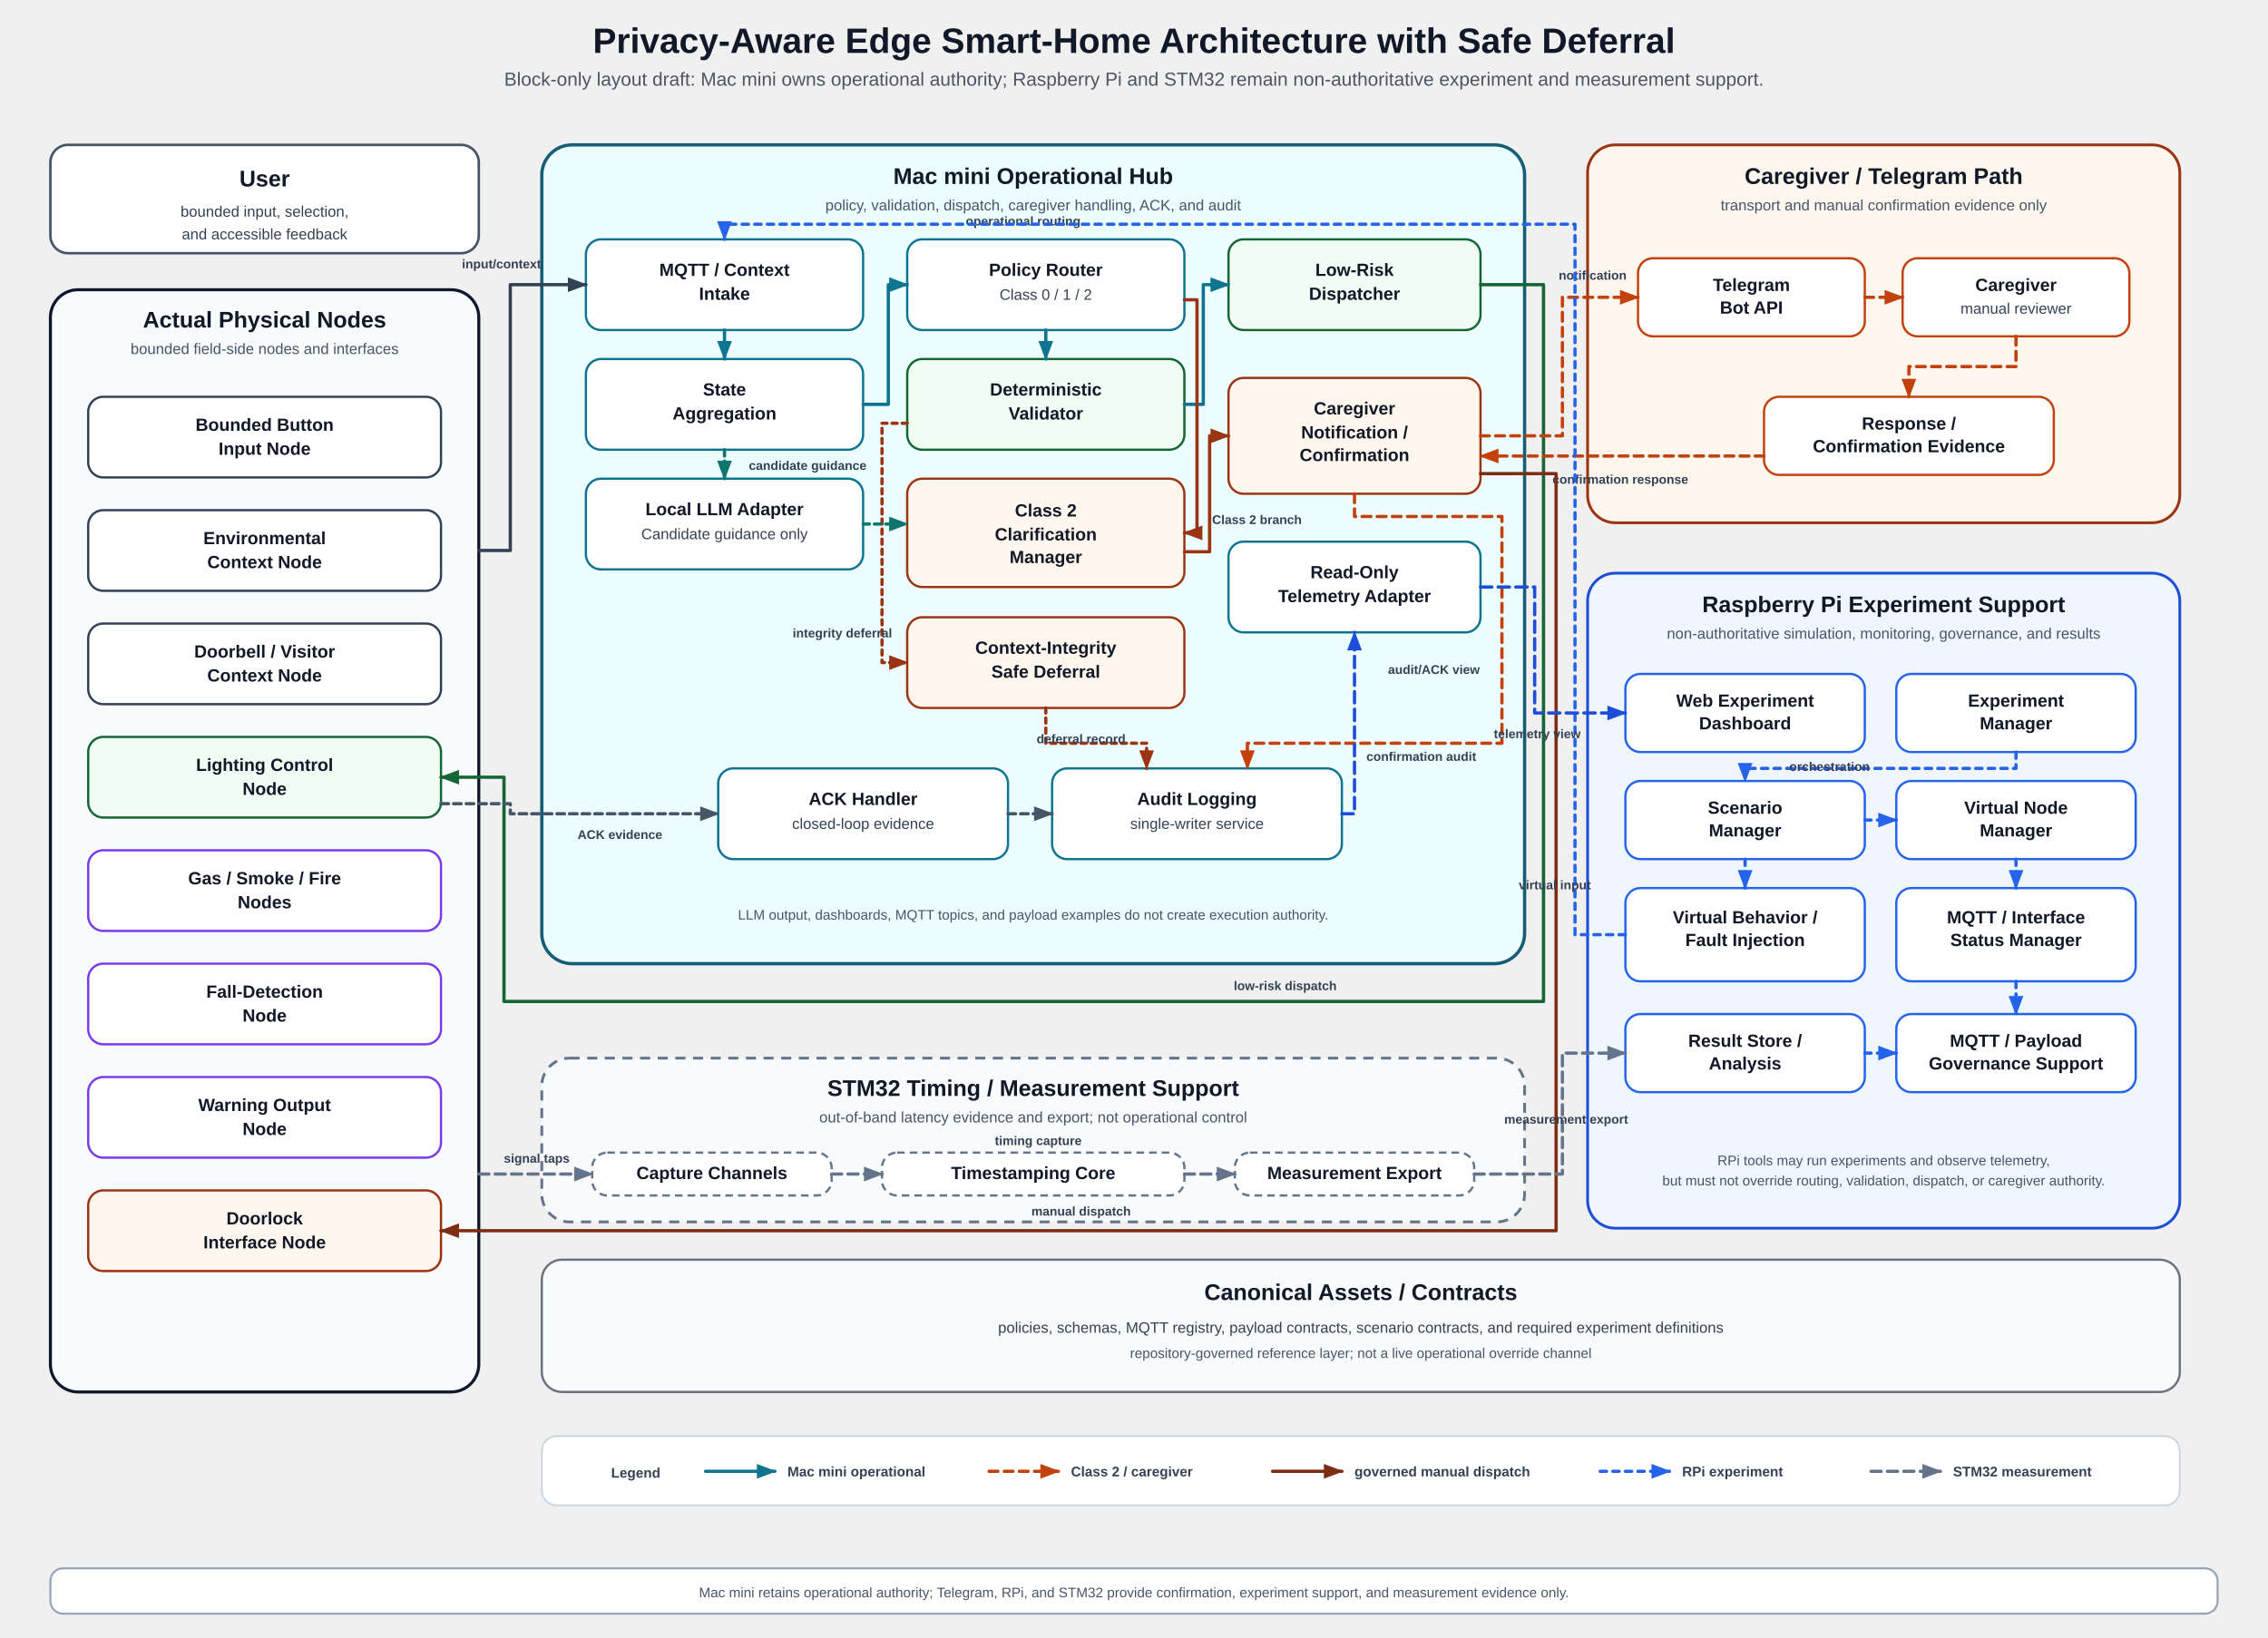
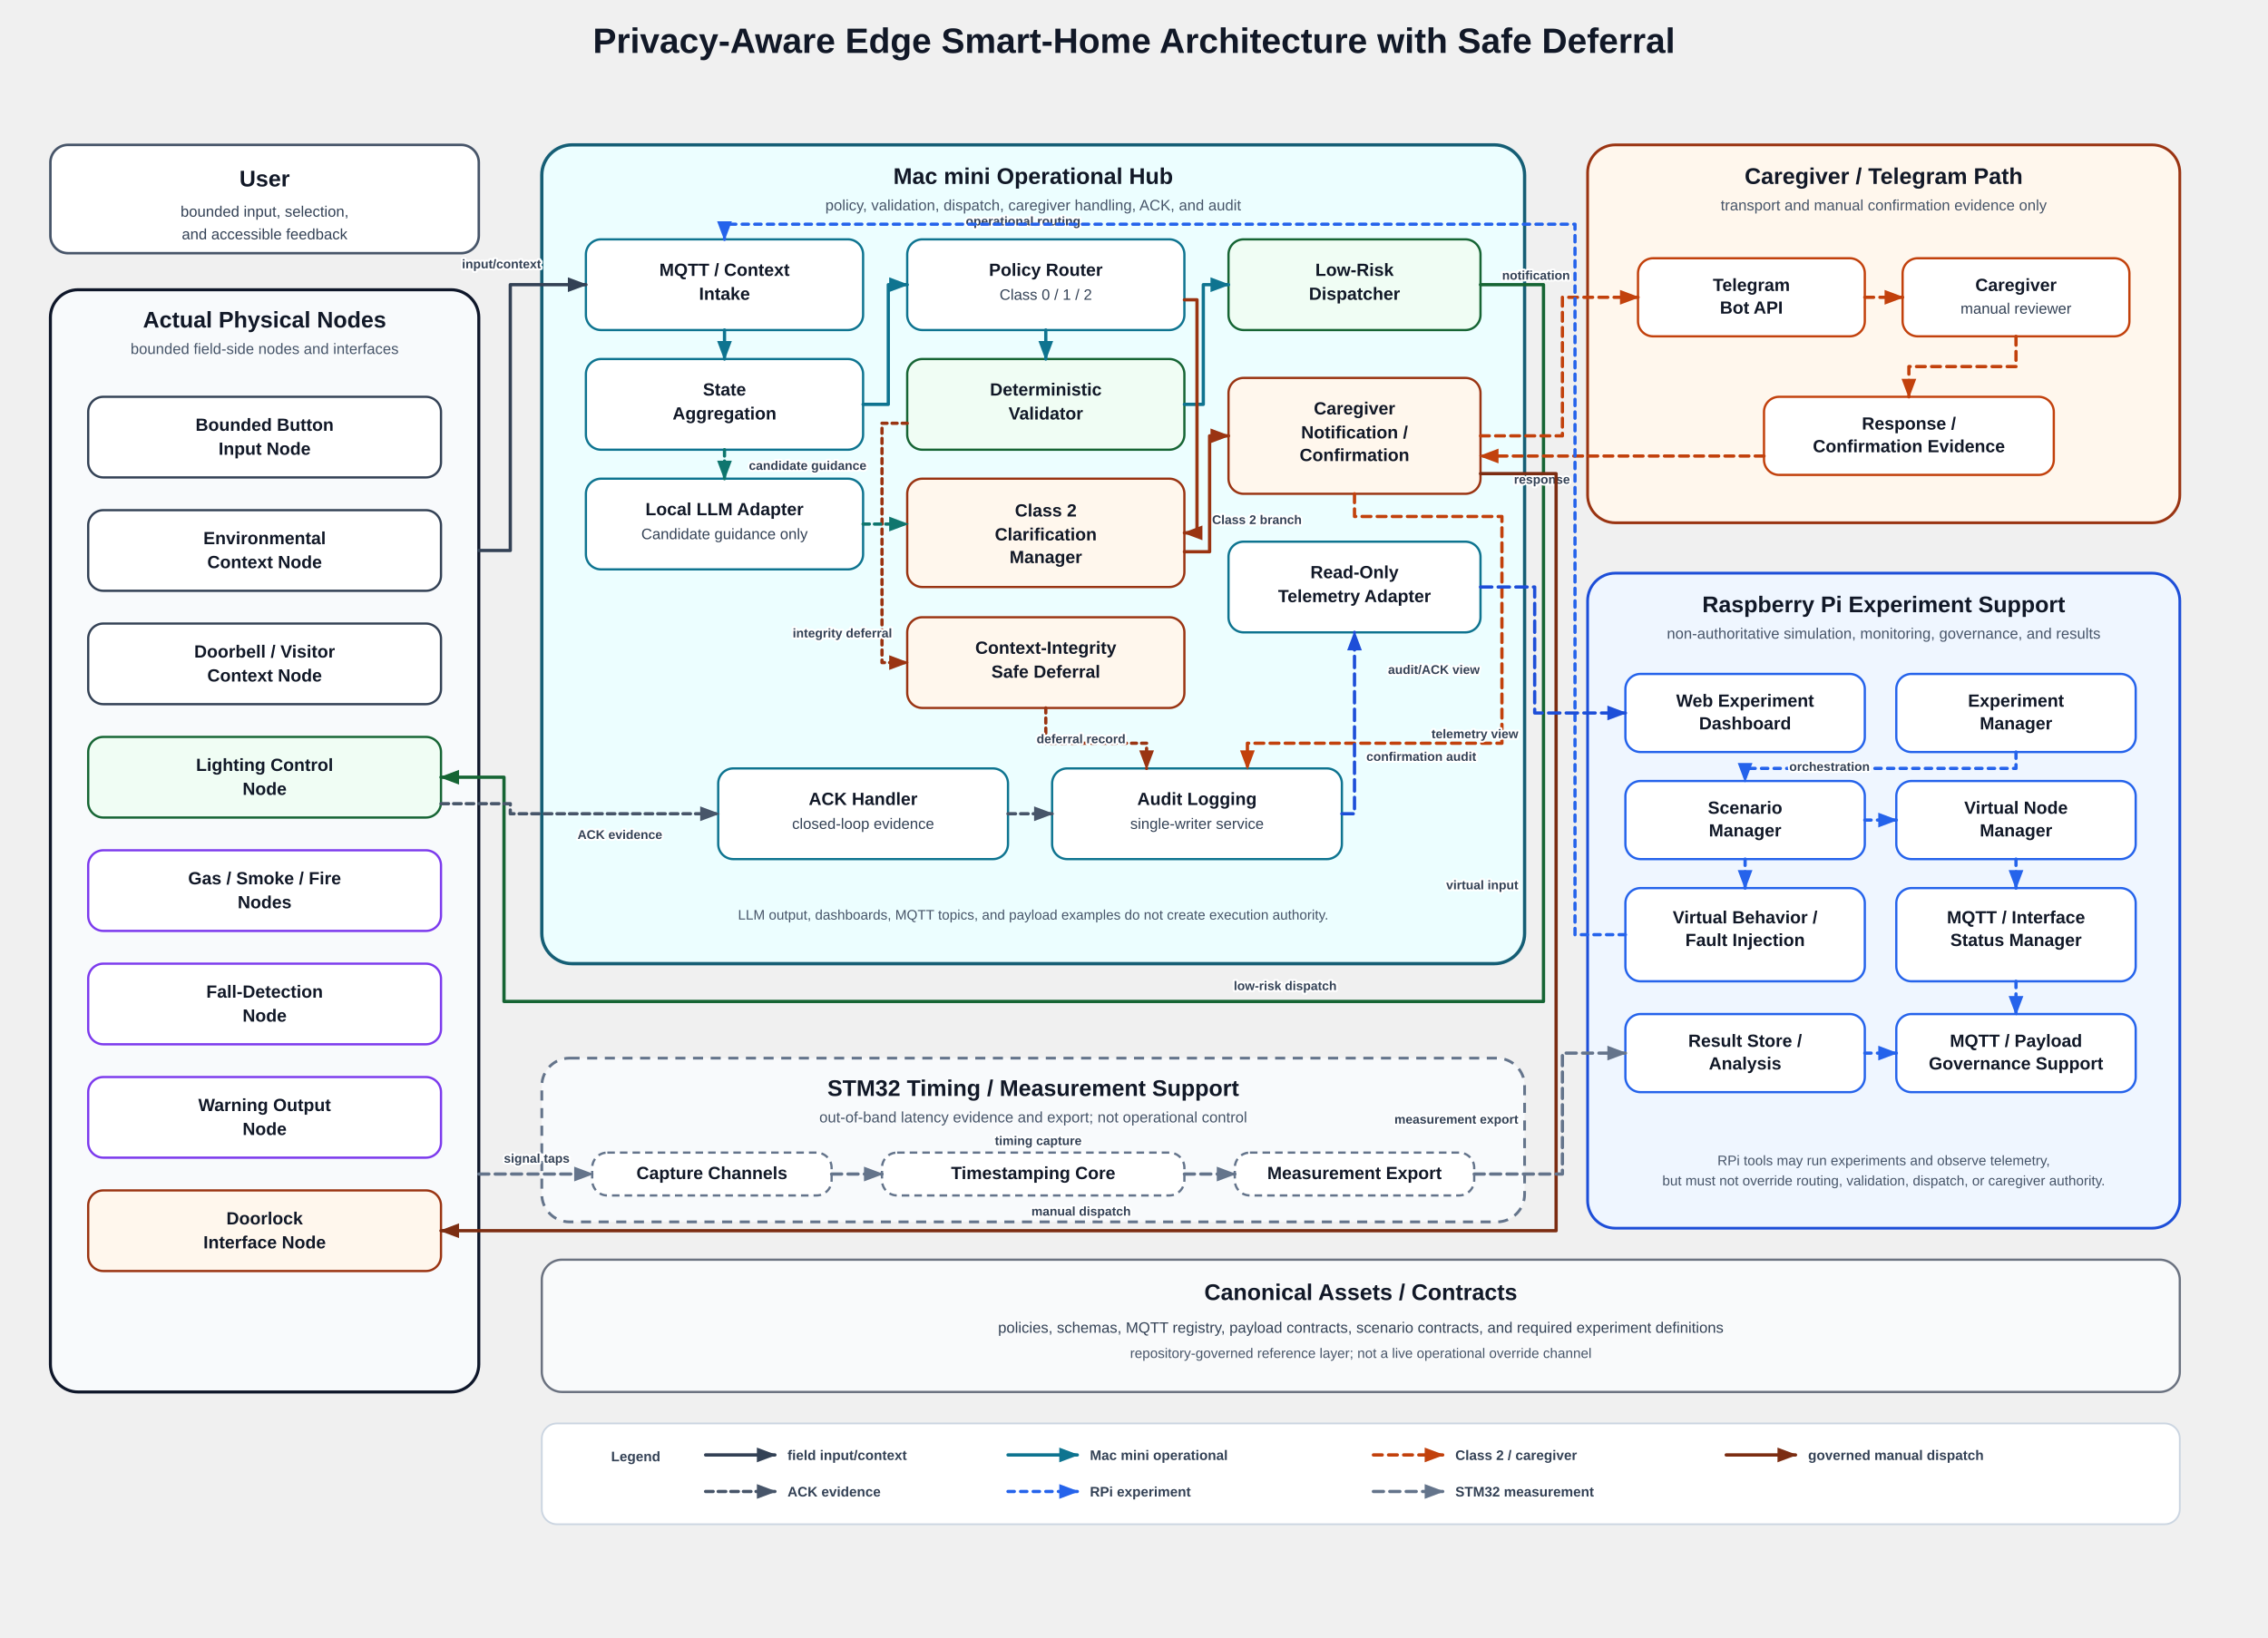
<svg xmlns="http://www.w3.org/2000/svg" width="1800" height="1300" viewBox="0 0 1800 1300">
  <defs>
    <style>
      .title { font: 700 28px Arial, sans-serif; fill: #111827; }
      .subtitle { font: 400 15px Arial, sans-serif; fill: #4b5563; }
      .area-title { font: 700 18px Arial, sans-serif; fill: #111827; }
      .area-note { font: 400 12px Arial, sans-serif; fill: #475569; }
      .label { font: 700 14px Arial, sans-serif; fill: #111827; }
      .small { font: 400 12px Arial, sans-serif; fill: #334155; }
      .tiny { font: 400 11px Arial, sans-serif; fill: #475569; }
      .actor { fill: #ffffff; stroke: #475569; stroke-width: 2; rx: 14; ry: 14; }
      .actual-area { fill: #f8fafc; stroke: #0f172a; stroke-width: 2.4; rx: 22; ry: 22; }
      .actual-block { fill: #ffffff; stroke: #334155; stroke-width: 1.8; rx: 12; ry: 12; }
      .experiment-area { fill: #f5f3ff; stroke: #6d28d9; stroke-width: 2.2; rx: 22; ry: 22; }
      .experiment-block { fill: #ffffff; stroke: #7c3aed; stroke-width: 1.8; rx: 12; ry: 12; }
      .mac-area { fill: #ecfeff; stroke: #155e75; stroke-width: 2.6; rx: 24; ry: 24; }
      .mac-block { fill: #ffffff; stroke: #0e7490; stroke-width: 1.8; rx: 12; ry: 12; }
      .safe-block { fill: #f0fdf4; stroke: #166534; stroke-width: 1.8; rx: 12; ry: 12; }
      .critical-block { fill: #fff7ed; stroke: #9a3412; stroke-width: 1.8; rx: 12; ry: 12; }
      .care-area { fill: #fff7ed; stroke: #9a3412; stroke-width: 2.2; rx: 22; ry: 22; }
      .care-block { fill: #ffffff; stroke: #c2410c; stroke-width: 1.8; rx: 12; ry: 12; }
      .rpi-area { fill: #eff6ff; stroke: #1d4ed8; stroke-width: 2.2; rx: 22; ry: 22; }
      .rpi-block { fill: #ffffff; stroke: #2563eb; stroke-width: 1.8; rx: 12; ry: 12; }
      .measure-area { fill: #f8fafc; stroke: #64748b; stroke-width: 2.2; stroke-dasharray: 8 6; rx: 22; ry: 22; }
      .measure-block { fill: #ffffff; stroke: #64748b; stroke-width: 1.8; stroke-dasharray: 6 4; rx: 12; ry: 12; }
      .asset-area { fill: #f9fafb; stroke: #6b7280; stroke-width: 1.8; rx: 16; ry: 16; }
      .legend-area { fill: #ffffff; stroke: #cbd5e1; stroke-width: 1.4; rx: 12; ry: 12; }
-       .footer { fill: #ffffff; stroke: #94a3b8; stroke-width: 1.6; rx: 10; ry: 10; }
      .arrow { fill: none; stroke-width: 2.6; stroke-linecap: round; stroke-linejoin: round; }
      .input-arrow { stroke: #334155; marker-end: url(#arrowhead-input); }
      .op-arrow { stroke: #0e7490; marker-end: url(#arrowhead-op); }
      .exec-arrow { stroke: #166534; marker-end: url(#arrowhead-exec); }
      .ack-arrow { stroke: #475569; stroke-dasharray: 6 4; marker-end: url(#arrowhead-ack); }
      .class2-arrow { stroke: #9a3412; marker-end: url(#arrowhead-class2); }
      .care-arrow { stroke: #c2410c; stroke-dasharray: 7 5; marker-end: url(#arrowhead-care); }
      .manual-arrow { stroke: #7c2d12; marker-end: url(#arrowhead-manual); }
      .llm-arrow { stroke: #0f766e; stroke-dasharray: 5 4; marker-end: url(#arrowhead-llm); }
      .deferral-arrow { stroke: #9a3412; stroke-dasharray: 4 4; marker-end: url(#arrowhead-deferral); }
      .rpi-arrow { stroke: #2563eb; stroke-dasharray: 5 5; marker-end: url(#arrowhead-rpi); }
      .telemetry-arrow { stroke: #1d4ed8; stroke-dasharray: 9 5; marker-end: url(#arrowhead-telemetry); }
      .measure-arrow { stroke: #64748b; stroke-dasharray: 8 5; marker-end: url(#arrowhead-measure); }
-       .flow-label { font: 700 10px Arial, sans-serif; fill: #334155; }
+       .flow-label { font: 700 10px Arial, sans-serif; fill: #334155; paint-order: stroke; stroke: #ffffff; stroke-width: 3px; stroke-linejoin: round; }
      .legend-label { font: 700 11px Arial, sans-serif; fill: #334155; }
    </style>
    <marker id="arrowhead-input" markerWidth="6" markerHeight="4.5" refX="5.5" refY="2.25" orient="auto">
      <polygon points="0 0, 6 2.25, 0 4.5" fill="#334155" />
    </marker>
    <marker id="arrowhead-op" markerWidth="6" markerHeight="4.5" refX="5.5" refY="2.25" orient="auto">
      <polygon points="0 0, 6 2.25, 0 4.5" fill="#0e7490" />
    </marker>
    <marker id="arrowhead-exec" markerWidth="6" markerHeight="4.5" refX="5.5" refY="2.25" orient="auto">
      <polygon points="0 0, 6 2.25, 0 4.5" fill="#166534" />
    </marker>
    <marker id="arrowhead-ack" markerWidth="6" markerHeight="4.5" refX="5.5" refY="2.25" orient="auto">
      <polygon points="0 0, 6 2.25, 0 4.5" fill="#475569" />
    </marker>
    <marker id="arrowhead-class2" markerWidth="6" markerHeight="4.5" refX="5.5" refY="2.25" orient="auto">
      <polygon points="0 0, 6 2.25, 0 4.5" fill="#9a3412" />
    </marker>
    <marker id="arrowhead-care" markerWidth="6" markerHeight="4.5" refX="5.5" refY="2.25" orient="auto">
      <polygon points="0 0, 6 2.25, 0 4.5" fill="#c2410c" />
    </marker>
    <marker id="arrowhead-manual" markerWidth="6" markerHeight="4.5" refX="5.5" refY="2.25" orient="auto">
      <polygon points="0 0, 6 2.25, 0 4.5" fill="#7c2d12" />
    </marker>
    <marker id="arrowhead-llm" markerWidth="6" markerHeight="4.5" refX="5.5" refY="2.25" orient="auto">
      <polygon points="0 0, 6 2.25, 0 4.5" fill="#0f766e" />
    </marker>
    <marker id="arrowhead-deferral" markerWidth="6" markerHeight="4.5" refX="5.5" refY="2.25" orient="auto">
      <polygon points="0 0, 6 2.25, 0 4.5" fill="#9a3412" />
    </marker>
    <marker id="arrowhead-rpi" markerWidth="6" markerHeight="4.5" refX="5.5" refY="2.25" orient="auto">
      <polygon points="0 0, 6 2.25, 0 4.5" fill="#2563eb" />
    </marker>
    <marker id="arrowhead-telemetry" markerWidth="6" markerHeight="4.5" refX="5.5" refY="2.25" orient="auto">
      <polygon points="0 0, 6 2.25, 0 4.5" fill="#1d4ed8" />
    </marker>
    <marker id="arrowhead-measure" markerWidth="6" markerHeight="4.5" refX="5.5" refY="2.25" orient="auto">
      <polygon points="0 0, 6 2.25, 0 4.5" fill="#64748b" />
    </marker>
  </defs>
  <text x="900" y="42" text-anchor="middle" class="title">Privacy-Aware Edge Smart-Home Architecture with Safe Deferral</text>
-   <text x="900" y="68" text-anchor="middle" class="subtitle">Block-only layout draft: Mac mini owns operational authority; Raspberry Pi and STM32 remain non-authoritative experiment and measurement support.</text>
  <rect x="40" y="115" width="340" height="86" class="actor" />
  <text x="210" y="148" text-anchor="middle" class="area-title">User</text>
  <text x="210" y="172" text-anchor="middle" class="small">bounded input, selection,</text>
  <text x="210" y="190" text-anchor="middle" class="small">and accessible feedback</text>
  <rect x="40" y="230" width="340" height="875" class="actual-area" />
  <text x="210" y="260" text-anchor="middle" class="area-title">Actual Physical Nodes</text>
  <text x="210" y="281" text-anchor="middle" class="area-note">bounded field-side nodes and interfaces</text>
  <rect x="70" y="315" width="280" height="64" class="actual-block" />
  <text x="210" y="342" text-anchor="middle" class="label">Bounded Button</text>
  <text x="210" y="361" text-anchor="middle" class="label">Input Node</text>
  <rect x="70" y="405" width="280" height="64" class="actual-block" />
  <text x="210" y="432" text-anchor="middle" class="label">Environmental</text>
  <text x="210" y="451" text-anchor="middle" class="label">Context Node</text>
  <rect x="70" y="495" width="280" height="64" class="actual-block" />
  <text x="210" y="522" text-anchor="middle" class="label">Doorbell / Visitor</text>
  <text x="210" y="541" text-anchor="middle" class="label">Context Node</text>
  <rect x="70" y="585" width="280" height="64" class="safe-block" />
  <text x="210" y="612" text-anchor="middle" class="label">Lighting Control</text>
  <text x="210" y="631" text-anchor="middle" class="label">Node</text>
  <rect x="70" y="675" width="280" height="64" class="experiment-block" />
  <text x="210" y="702" text-anchor="middle" class="label">Gas / Smoke / Fire</text>
  <text x="210" y="721" text-anchor="middle" class="label">Nodes</text>
  <rect x="70" y="765" width="280" height="64" class="experiment-block" />
  <text x="210" y="792" text-anchor="middle" class="label">Fall-Detection</text>
  <text x="210" y="811" text-anchor="middle" class="label">Node</text>
  <rect x="70" y="855" width="280" height="64" class="experiment-block" />
  <text x="210" y="882" text-anchor="middle" class="label">Warning Output</text>
  <text x="210" y="901" text-anchor="middle" class="label">Node</text>
  <rect x="70" y="945" width="280" height="64" class="critical-block" />
  <text x="210" y="972" text-anchor="middle" class="label">Doorlock</text>
  <text x="210" y="991" text-anchor="middle" class="label">Interface Node</text>
  <rect x="430" y="115" width="780" height="650" class="mac-area" />
  <text x="820" y="146" text-anchor="middle" class="area-title">Mac mini Operational Hub</text>
  <text x="820" y="167" text-anchor="middle" class="area-note">policy, validation, dispatch, caregiver handling, ACK, and audit</text>
  <rect x="465" y="190" width="220" height="72" class="mac-block" />
  <text x="575" y="219" text-anchor="middle" class="label">MQTT / Context</text>
  <text x="575" y="238" text-anchor="middle" class="label">Intake</text>
  <rect x="465" y="285" width="220" height="72" class="mac-block" />
  <text x="575" y="314" text-anchor="middle" class="label">State</text>
  <text x="575" y="333" text-anchor="middle" class="label">Aggregation</text>
  <rect x="465" y="380" width="220" height="72" class="mac-block" />
  <text x="575" y="409" text-anchor="middle" class="label">Local LLM Adapter</text>
  <text x="575" y="428" text-anchor="middle" class="small">Candidate guidance only</text>
  <rect x="720" y="190" width="220" height="72" class="mac-block" />
  <text x="830" y="219" text-anchor="middle" class="label">Policy Router</text>
  <text x="830" y="238" text-anchor="middle" class="small">Class 0 / 1 / 2</text>
  <rect x="720" y="285" width="220" height="72" class="safe-block" />
  <text x="830" y="314" text-anchor="middle" class="label">Deterministic</text>
  <text x="830" y="333" text-anchor="middle" class="label">Validator</text>
  <rect x="720" y="380" width="220" height="86" class="critical-block" />
  <text x="830" y="410" text-anchor="middle" class="label">Class 2</text>
  <text x="830" y="429" text-anchor="middle" class="label">Clarification</text>
  <text x="830" y="447" text-anchor="middle" class="label">Manager</text>
  <rect x="720" y="490" width="220" height="72" class="critical-block" />
  <text x="830" y="519" text-anchor="middle" class="label">Context-Integrity</text>
  <text x="830" y="538" text-anchor="middle" class="label">Safe Deferral</text>
  <rect x="975" y="190" width="200" height="72" class="safe-block" />
  <text x="1075" y="219" text-anchor="middle" class="label">Low-Risk</text>
  <text x="1075" y="238" text-anchor="middle" class="label">Dispatcher</text>
  <rect x="975" y="300" width="200" height="92" class="critical-block" />
  <text x="1075" y="329" text-anchor="middle" class="label">Caregiver</text>
  <text x="1075" y="348" text-anchor="middle" class="label">Notification /</text>
  <text x="1075" y="366" text-anchor="middle" class="label">Confirmation</text>
  <rect x="975" y="430" width="200" height="72" class="mac-block" />
  <text x="1075" y="459" text-anchor="middle" class="label">Read-Only</text>
  <text x="1075" y="478" text-anchor="middle" class="label">Telemetry Adapter</text>
  <rect x="570" y="610" width="230" height="72" class="mac-block" />
  <text x="685" y="639" text-anchor="middle" class="label">ACK Handler</text>
  <text x="685" y="658" text-anchor="middle" class="small">closed-loop evidence</text>
  <rect x="835" y="610" width="230" height="72" class="mac-block" />
  <text x="950" y="639" text-anchor="middle" class="label">Audit Logging</text>
  <text x="950" y="658" text-anchor="middle" class="small">single-writer service</text>
  <text x="820" y="730" text-anchor="middle" class="tiny">LLM output, dashboards, MQTT topics, and payload examples do not create execution authority.</text>
  <rect x="1260" y="115" width="470" height="300" class="care-area" />
  <text x="1495" y="146" text-anchor="middle" class="area-title">Caregiver / Telegram Path</text>
  <text x="1495" y="167" text-anchor="middle" class="area-note">transport and manual confirmation evidence only</text>
  <rect x="1300" y="205" width="180" height="62" class="care-block" />
  <text x="1390" y="231" text-anchor="middle" class="label">Telegram</text>
  <text x="1390" y="249" text-anchor="middle" class="label">Bot API</text>
  <rect x="1510" y="205" width="180" height="62" class="care-block" />
  <text x="1600" y="231" text-anchor="middle" class="label">Caregiver</text>
  <text x="1600" y="249" text-anchor="middle" class="small">manual reviewer</text>
  <rect x="1400" y="315" width="230" height="62" class="care-block" />
  <text x="1515" y="341" text-anchor="middle" class="label">Response /</text>
  <text x="1515" y="359" text-anchor="middle" class="label">Confirmation Evidence</text>
  <rect x="1260" y="455" width="470" height="520" class="rpi-area" />
  <text x="1495" y="486" text-anchor="middle" class="area-title">Raspberry Pi Experiment Support</text>
  <text x="1495" y="507" text-anchor="middle" class="area-note">non-authoritative simulation, monitoring, governance, and results</text>
  <rect x="1290" y="535" width="190" height="62" class="rpi-block" />
  <text x="1385" y="561" text-anchor="middle" class="label">Web Experiment</text>
  <text x="1385" y="579" text-anchor="middle" class="label">Dashboard</text>
  <rect x="1505" y="535" width="190" height="62" class="rpi-block" />
  <text x="1600" y="561" text-anchor="middle" class="label">Experiment</text>
  <text x="1600" y="579" text-anchor="middle" class="label">Manager</text>
  <rect x="1290" y="620" width="190" height="62" class="rpi-block" />
  <text x="1385" y="646" text-anchor="middle" class="label">Scenario</text>
  <text x="1385" y="664" text-anchor="middle" class="label">Manager</text>
  <rect x="1505" y="620" width="190" height="62" class="rpi-block" />
  <text x="1600" y="646" text-anchor="middle" class="label">Virtual Node</text>
  <text x="1600" y="664" text-anchor="middle" class="label">Manager</text>
  <rect x="1290" y="705" width="190" height="74" class="rpi-block" />
  <text x="1385" y="733" text-anchor="middle" class="label">Virtual Behavior /</text>
  <text x="1385" y="751" text-anchor="middle" class="label">Fault Injection</text>
  <rect x="1505" y="705" width="190" height="74" class="rpi-block" />
  <text x="1600" y="733" text-anchor="middle" class="label">MQTT / Interface</text>
  <text x="1600" y="751" text-anchor="middle" class="label">Status Manager</text>
  <rect x="1290" y="805" width="190" height="62" class="rpi-block" />
  <text x="1385" y="831" text-anchor="middle" class="label">Result Store /</text>
  <text x="1385" y="849" text-anchor="middle" class="label">Analysis</text>
  <rect x="1505" y="805" width="190" height="62" class="rpi-block" />
  <text x="1600" y="831" text-anchor="middle" class="label">MQTT / Payload</text>
  <text x="1600" y="849" text-anchor="middle" class="label">Governance Support</text>
  <text x="1495" y="925" text-anchor="middle" class="tiny">RPi tools may run experiments and observe telemetry,</text>
  <text x="1495" y="941" text-anchor="middle" class="tiny">but must not override routing, validation, dispatch, or caregiver authority.</text>
  <rect x="430" y="840" width="780" height="130" class="measure-area" />
  <text x="820" y="870" text-anchor="middle" class="area-title">STM32 Timing / Measurement Support</text>
  <text x="820" y="891" text-anchor="middle" class="area-note">out-of-band latency evidence and export; not operational control</text>
  <rect x="470" y="915" width="190" height="34" class="measure-block" />
  <text x="565" y="936" text-anchor="middle" class="label">Capture Channels</text>
  <rect x="700" y="915" width="240" height="34" class="measure-block" />
  <text x="820" y="936" text-anchor="middle" class="label">Timestamping Core</text>
  <rect x="980" y="915" width="190" height="34" class="measure-block" />
  <text x="1075" y="936" text-anchor="middle" class="label">Measurement Export</text>
  <rect x="430" y="1000" width="1300" height="105" class="asset-area" />
  <text x="1080" y="1032" text-anchor="middle" class="area-title">Canonical Assets / Contracts</text>
  <text x="1080" y="1058" text-anchor="middle" class="small">policies, schemas, MQTT registry, payload contracts, scenario contracts, and required experiment definitions</text>
  <text x="1080" y="1078" text-anchor="middle" class="tiny">repository-governed reference layer; not a live operational override channel</text>
  <path d="M380 437 H405 V226 H465" class="arrow input-arrow" />
  <text x="398" y="213" text-anchor="middle" class="flow-label">input/context</text>
  <path d="M575 262 V285" class="arrow op-arrow" />
  <path d="M685 321 H705 V226 H720" class="arrow op-arrow" />
  <path d="M830 262 V285" class="arrow op-arrow" />
  <path d="M940 321 H955 V226 H975" class="arrow op-arrow" />
  <text x="812" y="179" text-anchor="middle" class="flow-label">operational routing</text>
  <path d="M1175 226 H1225 V795 H400 V617 H350" class="arrow exec-arrow" />
  <text x="1020" y="786" text-anchor="middle" class="flow-label">low-risk dispatch</text>
  <path d="M350 638 H405 V646 H570" class="arrow ack-arrow" />
  <path d="M800 646 H835" class="arrow ack-arrow" />
  <text x="492" y="666" text-anchor="middle" class="flow-label">ACK evidence</text>
  <path d="M940 238 H950 V423 H940" class="arrow class2-arrow" />
  <text x="962" y="416" text-anchor="start" class="flow-label">Class 2 branch</text>
  <path d="M720 336 H700 V526 H720" class="arrow deferral-arrow" />
  <text x="708" y="506" text-anchor="end" class="flow-label">integrity deferral</text>
  <path d="M940 438 H960 V346 H975" class="arrow class2-arrow" />
  <path d="M1175 346 H1240 V236 H1300" class="arrow care-arrow" />
  <path d="M1480 236 H1510" class="arrow care-arrow" />
  <path d="M1600 267 V291 H1515 V315" class="arrow care-arrow" />
  <path d="M1400 362 H1175" class="arrow care-arrow" />
-   <text x="1264" y="222" text-anchor="middle" class="flow-label">notification</text>
-   <text x="1286" y="384" text-anchor="middle" class="flow-label">confirmation response</text>
+   <text x="1246" y="222" text-anchor="end" class="flow-label">notification</text>
+   <text x="1246" y="384" text-anchor="end" class="flow-label">response</text>
  <path d="M1175 376 H1235 V977 H350" class="arrow manual-arrow" />
  <text x="858" y="965" text-anchor="middle" class="flow-label">manual dispatch</text>
  <path d="M1075 392 V410 H1192 V590 H990 V610" class="arrow care-arrow" />
  <text x="1128" y="604" text-anchor="middle" class="flow-label">confirmation audit</text>
  <path d="M575 357 V380" class="arrow llm-arrow" />
  <path d="M685 416 H720" class="arrow llm-arrow" />
  <text x="641" y="373" text-anchor="middle" class="flow-label">candidate guidance</text>
  <path d="M830 562 V590 H910 V610" class="arrow deferral-arrow" />
  <text x="858" y="590" text-anchor="middle" class="flow-label">deferral record</text>
  <path d="M1065 646 H1075 V502" class="arrow telemetry-arrow" />
  <text x="1138" y="535" text-anchor="middle" class="flow-label">audit/ACK view</text>
  <path d="M1600 597 V610 H1385 V620" class="arrow rpi-arrow" />
  <path d="M1480 651 H1505" class="arrow rpi-arrow" />
  <path d="M1600 682 V705" class="arrow rpi-arrow" />
  <path d="M1385 682 V705" class="arrow rpi-arrow" />
  <path d="M1600 779 V805" class="arrow rpi-arrow" />
  <path d="M1480 836 H1505" class="arrow rpi-arrow" />
  <text x="1452" y="612" text-anchor="middle" class="flow-label">orchestration</text>
  <path d="M1290 742 H1250 V178 H575 V190" class="arrow rpi-arrow" />
-   <text x="1234" y="706" text-anchor="middle" class="flow-label">virtual input</text>
+   <text x="1205" y="706" text-anchor="end" class="flow-label">virtual input</text>
  <path d="M1175 466 H1218 V566 H1290" class="arrow telemetry-arrow" />
-   <text x="1220" y="586" text-anchor="middle" class="flow-label">telemetry view</text>
+   <text x="1205" y="586" text-anchor="end" class="flow-label">telemetry view</text>
  <path d="M380 932 H470" class="arrow measure-arrow" />
  <text x="426" y="923" text-anchor="middle" class="flow-label">signal taps</text>
  <path d="M660 932 H700" class="arrow measure-arrow" />
  <path d="M940 932 H980" class="arrow measure-arrow" />
  <text x="824" y="909" text-anchor="middle" class="flow-label">timing capture</text>
  <path d="M1170 932 H1240 V836 H1290" class="arrow measure-arrow" />
-   <text x="1243" y="892" text-anchor="middle" class="flow-label">measurement export</text>
-   <rect x="430" y="1140" width="1300" height="55" class="legend-area" />
-   <text x="485" y="1173" text-anchor="start" class="legend-label">Legend</text>
-   <path d="M560 1168 H615" class="arrow op-arrow" />
-   <text x="625" y="1172" text-anchor="start" class="legend-label">Mac mini operational</text>
-   <path d="M785 1168 H840" class="arrow care-arrow" />
-   <text x="850" y="1172" text-anchor="start" class="legend-label">Class 2 / caregiver</text>
-   <path d="M1010 1168 H1065" class="arrow manual-arrow" />
-   <text x="1075" y="1172" text-anchor="start" class="legend-label">governed manual dispatch</text>
-   <path d="M1270 1168 H1325" class="arrow rpi-arrow" />
-   <text x="1335" y="1172" text-anchor="start" class="legend-label">RPi experiment</text>
-   <path d="M1485 1168 H1540" class="arrow measure-arrow" />
-   <text x="1550" y="1172" text-anchor="start" class="legend-label">STM32 measurement</text>
-   <rect x="40" y="1245" width="1720" height="36" class="footer" />
-   <text x="900" y="1268" text-anchor="middle" class="tiny">Mac mini retains operational authority; Telegram, RPi, and STM32 provide confirmation, experiment support, and measurement evidence only.</text>
+   <text x="1205" y="892" text-anchor="end" class="flow-label">measurement export</text>
+   <rect x="430" y="1130" width="1300" height="80" class="legend-area" />
+   <text x="485" y="1160" text-anchor="start" class="legend-label">Legend</text>
+   <path d="M560 1155 H615" class="arrow input-arrow" />
+   <text x="625" y="1159" text-anchor="start" class="legend-label">field input/context</text>
+   <path d="M800 1155 H855" class="arrow op-arrow" />
+   <text x="865" y="1159" text-anchor="start" class="legend-label">Mac mini operational</text>
+   <path d="M1090 1155 H1145" class="arrow care-arrow" />
+   <text x="1155" y="1159" text-anchor="start" class="legend-label">Class 2 / caregiver</text>
+   <path d="M1370 1155 H1425" class="arrow manual-arrow" />
+   <text x="1435" y="1159" text-anchor="start" class="legend-label">governed manual dispatch</text>
+   <path d="M560 1184 H615" class="arrow ack-arrow" />
+   <text x="625" y="1188" text-anchor="start" class="legend-label">ACK evidence</text>
+   <path d="M800 1184 H855" class="arrow rpi-arrow" />
+   <text x="865" y="1188" text-anchor="start" class="legend-label">RPi experiment</text>
+   <path d="M1090 1184 H1145" class="arrow measure-arrow" />
+   <text x="1155" y="1188" text-anchor="start" class="legend-label">STM32 measurement</text>
</svg>
